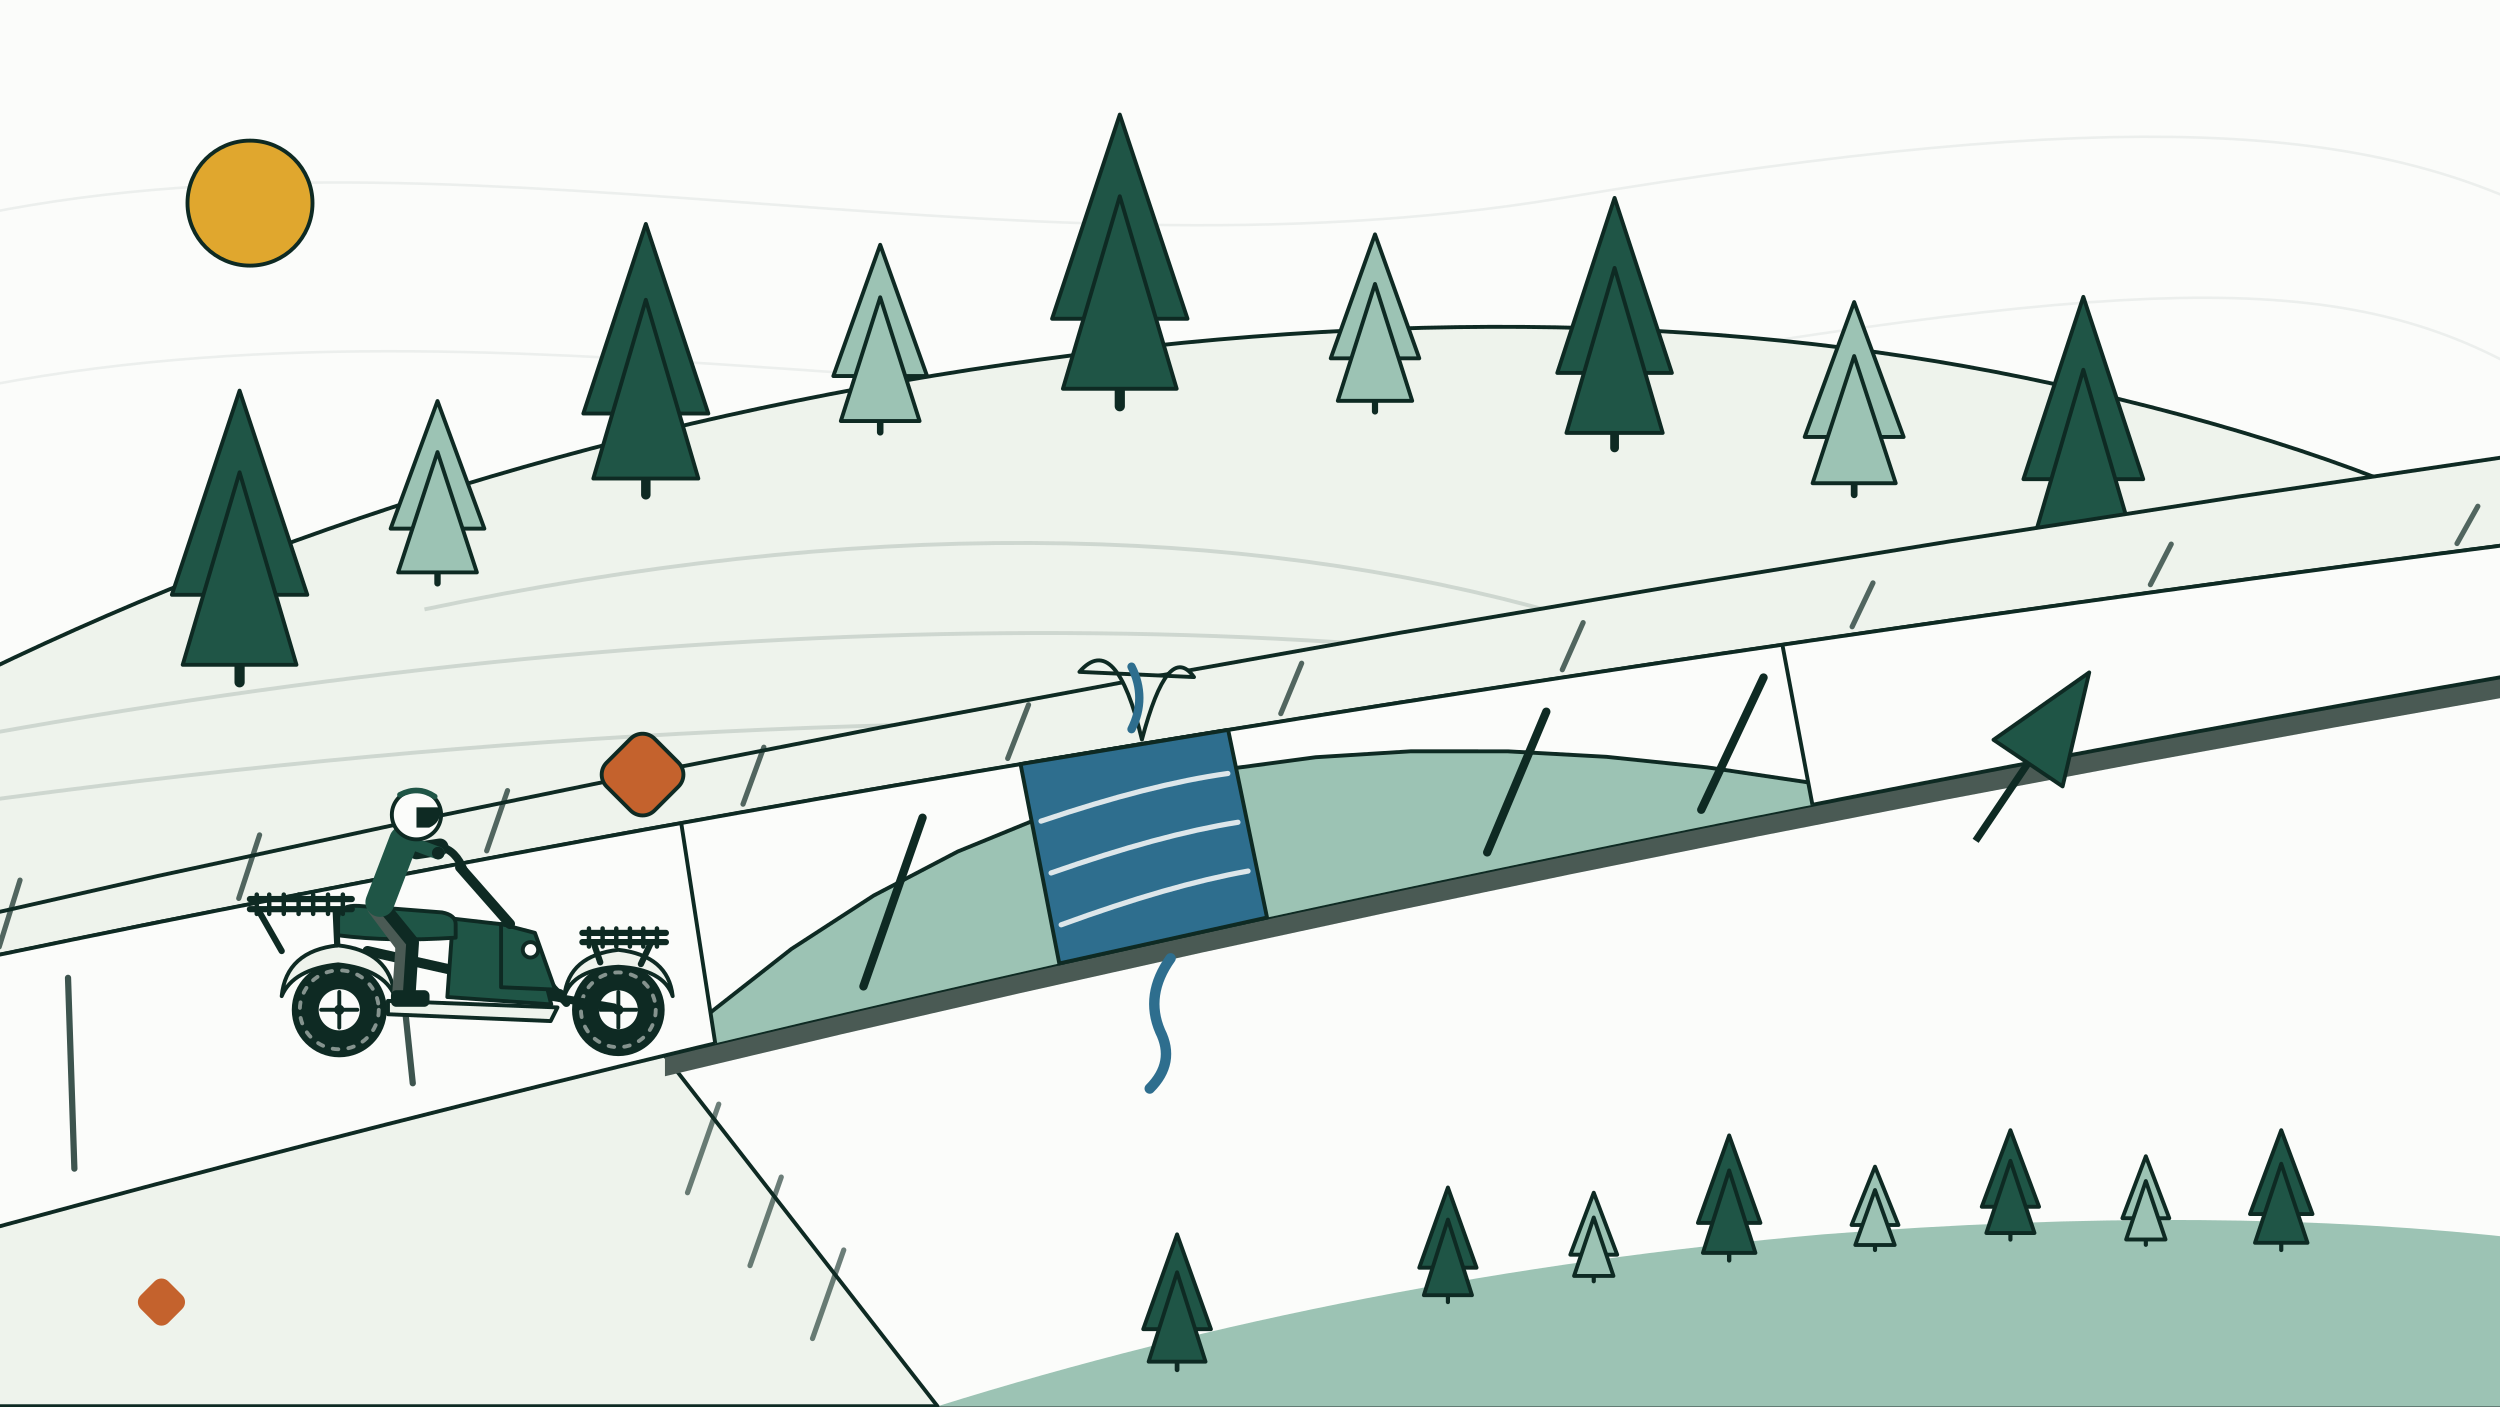
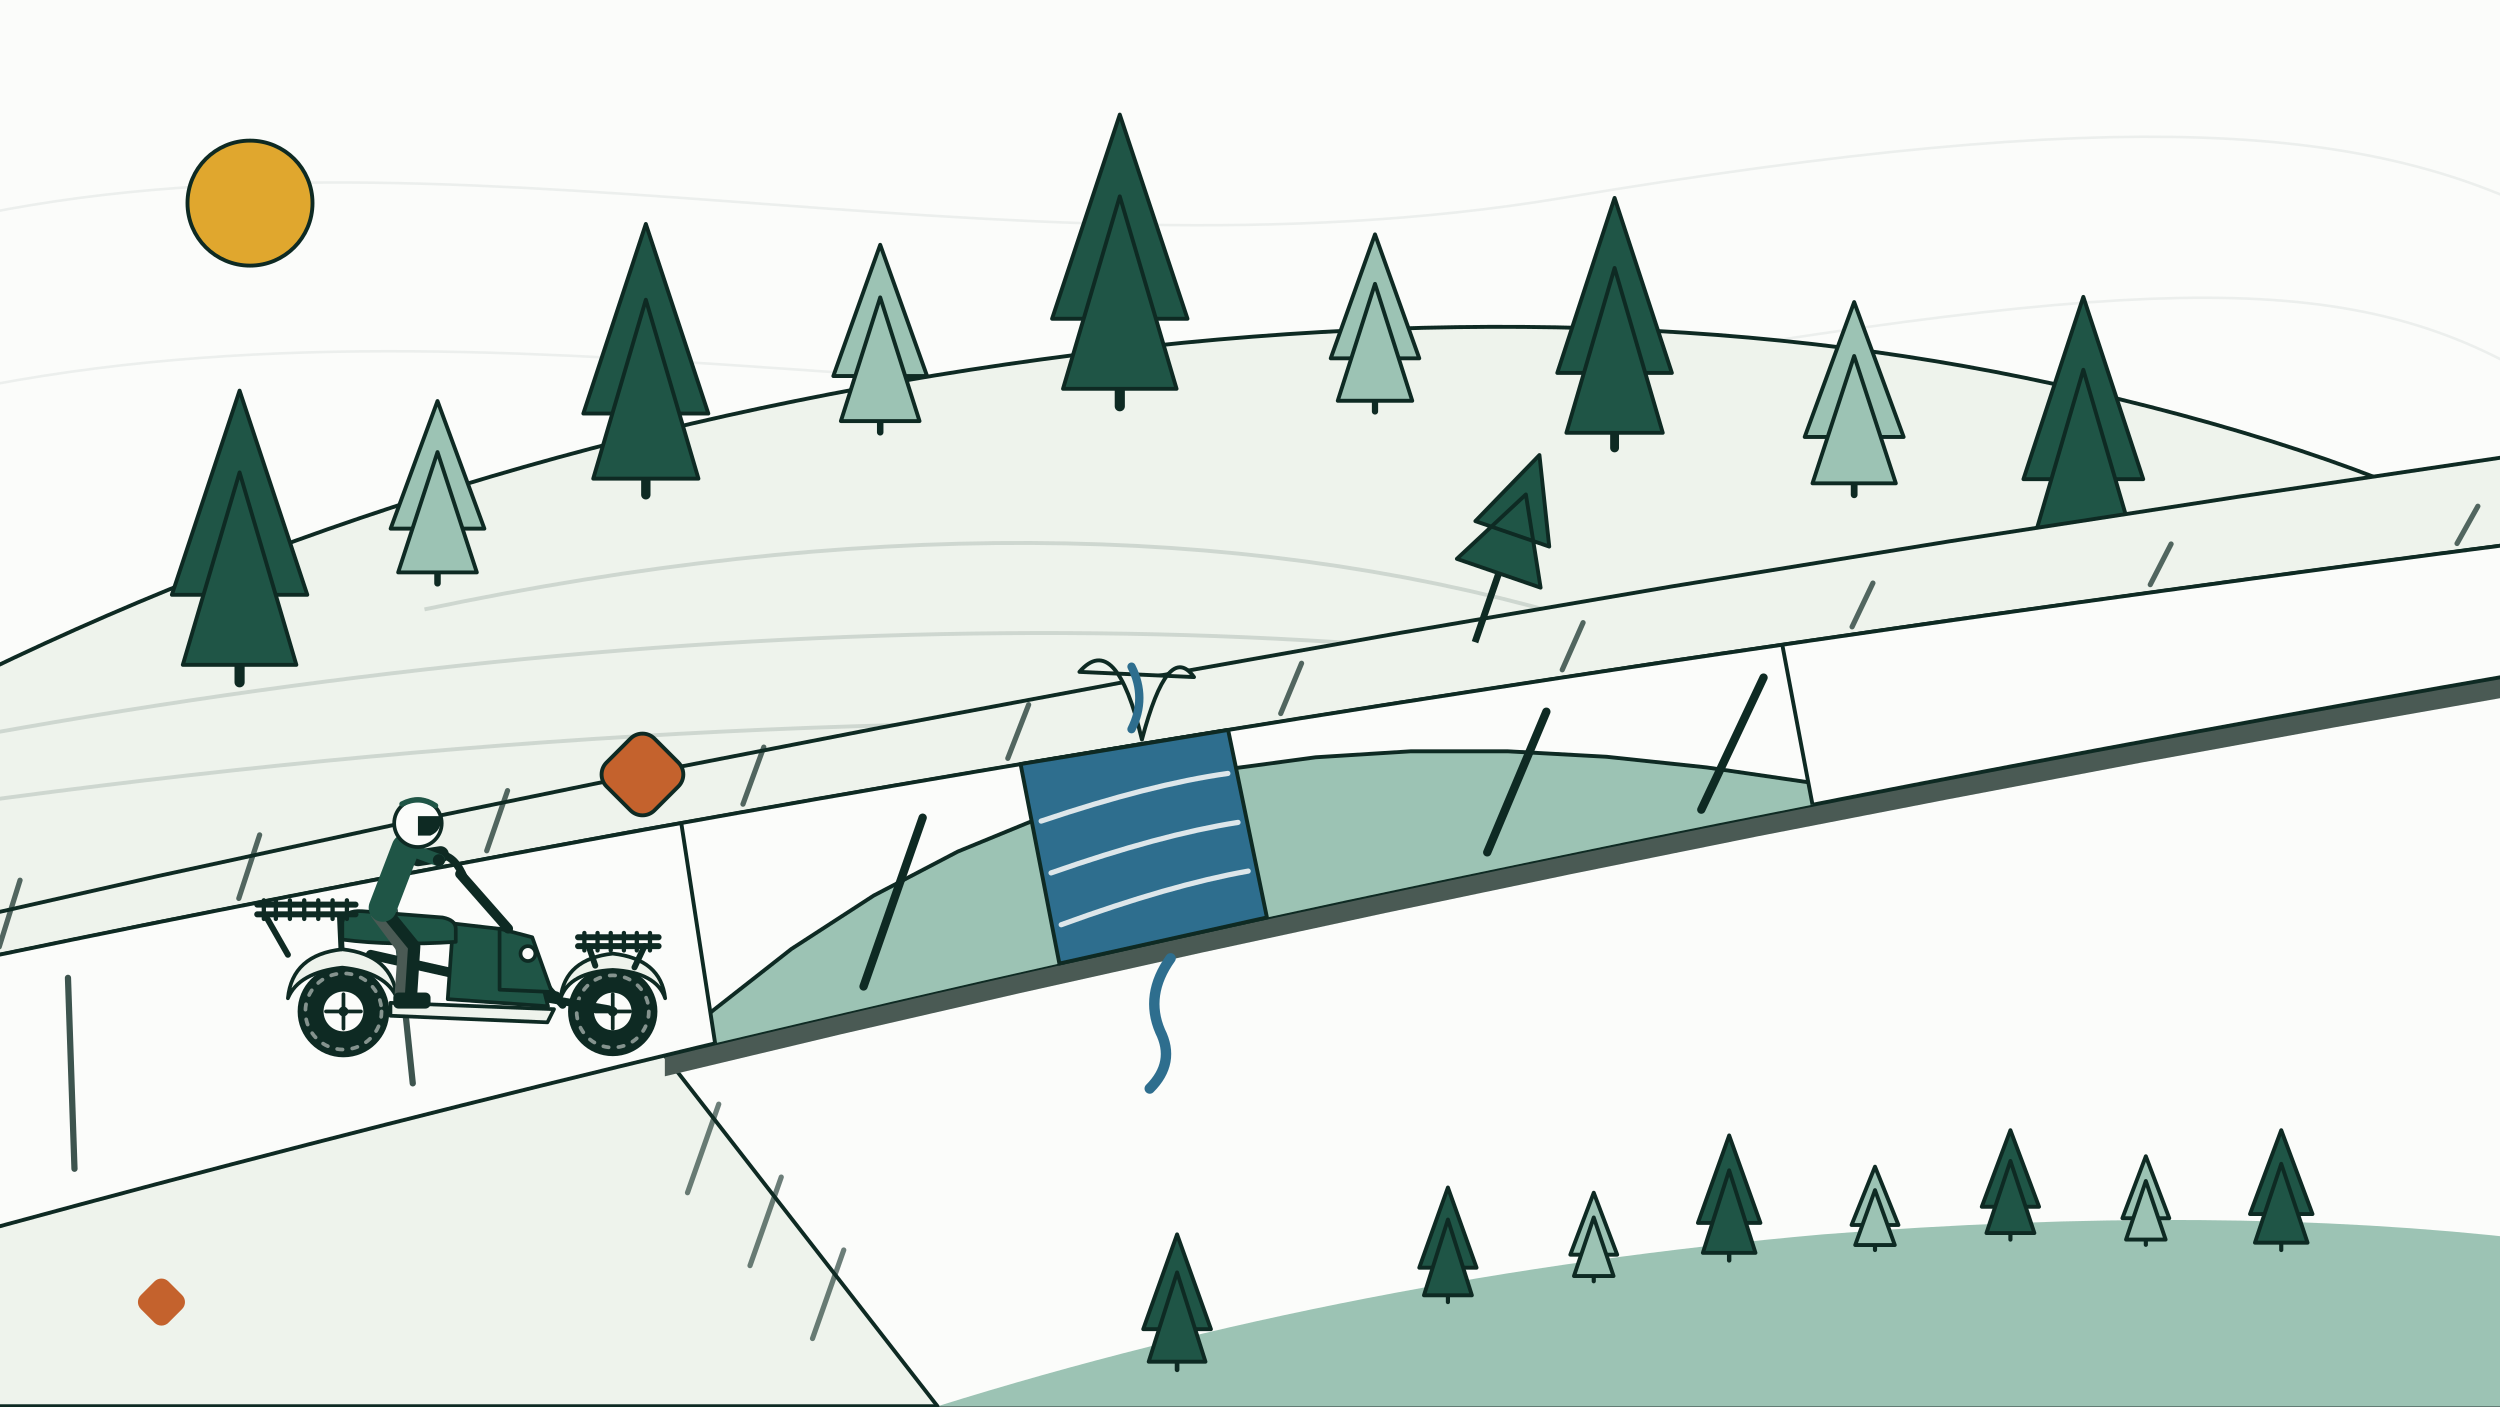
<svg xmlns="http://www.w3.org/2000/svg" viewBox="0 0 960 540" role="img">
  <rect width="960" height="540" fill="#FBFCFA" />
  <g fill="none" stroke="#0E2A23" stroke-opacity="0.06" stroke-width="1">
    <path d="M-24 86 C 168 40, 384 112, 600 76 S 912 47, 984 86" />
    <path d="M-24 152 C 192 104, 408 176, 624 140 S 912 104, 984 152" />
  </g>
-   <circle cx="96.0" cy="78.0" r="24.0" fill="#E0A72E" stroke="#0E2A23" stroke-width="1.5" />
+   <circle cx="96" cy="78" r="24" fill="#E0A72E" stroke="#0E2A23" stroke-width="1.5" />
  <path d="M-6 258 Q180 168 400 138 Q620 108 800 150 Q904 174 966 208 L966 540 L-6 540 Z" fill="#EEF3EC" stroke="#0E2A23" stroke-width="1.5" stroke-linejoin="round" />
  <g fill="none" stroke="#0E2A23" stroke-opacity="0.14" stroke-width="1.5">
-     <path d="M163.0 234.0 Q410 182.0 600.0 236.0" />
-     <path d="M-19.0 284.4 Q410 205.1 740.0 278.0" />
-     <path d="M-177.6 334.8 Q410 228.2 862.0 320.0" />
+     <path d="M163 234 Q410 182 600 236" />
+     <path d="M-19 284.4 Q410 205.1 740 278" />
+     <path d="M-177.6 334.8 Q410 228.2 862 320" />
  </g>
  <g stroke-linejoin="round" stroke-linecap="round">
-     <path d="M92.0 262.0 V250.8" stroke="#0E2A23" stroke-width="3.92" />
-     <path d="M92.0 150.0 L118.0 228.4 H66.0 Z" fill="#1F5546" stroke="#0E2A23" stroke-width="1.5" />
-     <path d="M92.0 181.36 L113.84 255.28 H70.16 Z" fill="#1F5546" stroke="#0E2A23" stroke-width="1.5" />
-     <path d="M248.0 190.0 V179.6" stroke="#0E2A23" stroke-width="3.64" />
-     <path d="M248.0 86.0 L272.0 158.8 H224.0 Z" fill="#1F5546" stroke="#0E2A23" stroke-width="1.5" />
-     <path d="M248.0 115.12 L268.16 183.76 H227.84 Z" fill="#1F5546" stroke="#0E2A23" stroke-width="1.5" />
-     <path d="M430.0 156.0 V144.8" stroke="#0E2A23" stroke-width="3.92" />
-     <path d="M430.0 44.0 L456.0 122.4 H404.0 Z" fill="#1F5546" stroke="#0E2A23" stroke-width="1.5" />
-     <path d="M430.0 75.36 L451.84 149.28 H408.16 Z" fill="#1F5546" stroke="#0E2A23" stroke-width="1.5" />
-     <path d="M620.0 172.0 V162.4" stroke="#0E2A23" stroke-width="3.36" />
-     <path d="M620.0 76.0 L642.0 143.2 H598.0 Z" fill="#1F5546" stroke="#0E2A23" stroke-width="1.5" />
-     <path d="M620.0 102.88 L638.48 166.24 H601.52 Z" fill="#1F5546" stroke="#0E2A23" stroke-width="1.5" />
-     <path d="M800.0 214.0 V204.0" stroke="#0E2A23" stroke-width="3.5" />
-     <path d="M800.0 114.0 L823.0 184.0 H777.0 Z" fill="#1F5546" stroke="#0E2A23" stroke-width="1.5" />
-     <path d="M800.0 142.0 L819.32 208.0 H780.68 Z" fill="#1F5546" stroke="#0E2A23" stroke-width="1.5" />
-     <path d="M168.0 224.0 V217.0" stroke="#0E2A23" stroke-width="2.45" />
-     <path d="M168.0 154.0 L186.0 203.0 H150.0 Z" fill="#9CC3B4" stroke="#0E2A23" stroke-width="1.5" />
-     <path d="M168.0 173.6 L183.12 219.8 H152.88 Z" fill="#9CC3B4" stroke="#0E2A23" stroke-width="1.5" />
-     <path d="M338.0 166.0 V158.8" stroke="#0E2A23" stroke-width="2.52" />
-     <path d="M338.0 94.0 L356.0 144.4 H320.0 Z" fill="#9CC3B4" stroke="#0E2A23" stroke-width="1.5" />
-     <path d="M338.0 114.16 L353.12 161.68 H322.88 Z" fill="#9CC3B4" stroke="#0E2A23" stroke-width="1.5" />
-     <path d="M528.0 158.0 V151.2" stroke="#0E2A23" stroke-width="2.38" />
-     <path d="M528.0 90.0 L545.0 137.6 H511.0 Z" fill="#9CC3B4" stroke="#0E2A23" stroke-width="1.5" />
-     <path d="M528.0 109.04 L542.28 153.92 H513.72 Z" fill="#9CC3B4" stroke="#0E2A23" stroke-width="1.5" />
-     <path d="M712.0 190.0 V182.6" stroke="#0E2A23" stroke-width="2.59" />
-     <path d="M712.0 116.0 L731.0 167.8 H693.0 Z" fill="#9CC3B4" stroke="#0E2A23" stroke-width="1.5" />
-     <path d="M712.0 136.72 L727.96 185.56 H696.04 Z" fill="#9CC3B4" stroke="#0E2A23" stroke-width="1.5" />
+     <path d="M92 262 V250.8" stroke="#0E2A23" stroke-width="3.9" />
+     <path d="M92 150 L118 228.4 H66 Z" fill="#1F5546" stroke="#0E2A23" stroke-width="1.5" />
+     <path d="M92 181.4 L113.8 255.3 H70.2 Z" fill="#1F5546" stroke="#0E2A23" stroke-width="1.5" />
+     <path d="M248 190 V179.6" stroke="#0E2A23" stroke-width="3.6" />
+     <path d="M248 86 L272 158.8 H224 Z" fill="#1F5546" stroke="#0E2A23" stroke-width="1.5" />
+     <path d="M248 115.1 L268.2 183.8 H227.8 Z" fill="#1F5546" stroke="#0E2A23" stroke-width="1.5" />
+     <path d="M430 156 V144.8" stroke="#0E2A23" stroke-width="3.9" />
+     <path d="M430 44 L456 122.4 H404 Z" fill="#1F5546" stroke="#0E2A23" stroke-width="1.5" />
+     <path d="M430 75.4 L451.8 149.3 H408.2 Z" fill="#1F5546" stroke="#0E2A23" stroke-width="1.5" />
+     <path d="M620 172 V162.4" stroke="#0E2A23" stroke-width="3.4" />
+     <path d="M620 76 L642 143.2 H598 Z" fill="#1F5546" stroke="#0E2A23" stroke-width="1.5" />
+     <path d="M620 102.9 L638.5 166.2 H601.5 Z" fill="#1F5546" stroke="#0E2A23" stroke-width="1.5" />
+     <path d="M800 214 V204" stroke="#0E2A23" stroke-width="3.5" />
+     <path d="M800 114 L823 184 H777 Z" fill="#1F5546" stroke="#0E2A23" stroke-width="1.5" />
+     <path d="M800 142 L819.3 208 H780.7 Z" fill="#1F5546" stroke="#0E2A23" stroke-width="1.5" />
+     <path d="M168 224 V217" stroke="#0E2A23" stroke-width="2.5" />
+     <path d="M168 154 L186 203 H150 Z" fill="#9CC3B4" stroke="#0E2A23" stroke-width="1.5" />
+     <path d="M168 173.6 L183.1 219.8 H152.9 Z" fill="#9CC3B4" stroke="#0E2A23" stroke-width="1.5" />
+     <path d="M338 166 V158.8" stroke="#0E2A23" stroke-width="2.5" />
+     <path d="M338 94 L356 144.4 H320 Z" fill="#9CC3B4" stroke="#0E2A23" stroke-width="1.5" />
+     <path d="M338 114.2 L353.1 161.7 H322.9 Z" fill="#9CC3B4" stroke="#0E2A23" stroke-width="1.5" />
+     <path d="M528 158 V151.2" stroke="#0E2A23" stroke-width="2.4" />
+     <path d="M528 90 L545 137.6 H511 Z" fill="#9CC3B4" stroke="#0E2A23" stroke-width="1.5" />
+     <path d="M528 109 L542.3 153.9 H513.7 Z" fill="#9CC3B4" stroke="#0E2A23" stroke-width="1.5" />
+     <path d="M712 190 V182.6" stroke="#0E2A23" stroke-width="2.6" />
+     <path d="M712 116 L731 167.8 H693 Z" fill="#9CC3B4" stroke="#0E2A23" stroke-width="1.5" />
+     <path d="M712 136.7 L728 185.6 H696 Z" fill="#9CC3B4" stroke="#0E2A23" stroke-width="1.5" />
  </g>
-   <path d="M255 405 L255.34 405.28 L323.21 389.14 L391.93 373.32 L461.49 357.8 L531.89 342.6 L603.13 327.72 L675.22 313.15 L748.15 298.89 L821.93 284.95 L896.54 271.32 L972.0 258.0 L972 540 L360 540 Z" fill="#FBFCFA" />
+   <path d="M255 405 L255.3 405.3 L323.2 389.1 L391.9 373.3 L461.5 357.8 L531.9 342.6 L603.1 327.7 L675.2 313.1 L748.2 298.9 L821.9 284.9 L896.5 271.3 L972 258 L972 540 L360 540 Z" fill="#FBFCFA" />
  <path d="M360 540 Q520 490 700 474 Q852 462 972 476 L972 540 Z" fill="#9CC3B4" />
  <g stroke-linejoin="round" stroke-linecap="round">
-     <path d="M452.0 526.0 V520.8" stroke="#0E2A23" stroke-width="1.82" />
-     <path d="M452.0 474.0 L465.0 510.4 H439.0 Z" fill="#1F5546" stroke="#0E2A23" stroke-width="1.5" />
-     <path d="M452.0 488.56 L462.92 522.88 H441.08 Z" fill="#1F5546" stroke="#0E2A23" stroke-width="1.5" />
-     <path d="M556.0 500.0 V495.6" stroke="#0E2A23" stroke-width="1.6" />
-     <path d="M556.0 456.0 L567.0 486.8 H545.0 Z" fill="#1F5546" stroke="#0E2A23" stroke-width="1.5" />
-     <path d="M556.0 468.32 L565.24 497.36 H546.76 Z" fill="#1F5546" stroke="#0E2A23" stroke-width="1.5" />
-     <path d="M664.0 484.0 V479.2" stroke="#0E2A23" stroke-width="1.68" />
-     <path d="M664.0 436.0 L676.0 469.6 H652.0 Z" fill="#1F5546" stroke="#0E2A23" stroke-width="1.5" />
-     <path d="M664.0 449.44 L674.08 481.12 H653.92 Z" fill="#1F5546" stroke="#0E2A23" stroke-width="1.5" />
-     <path d="M772.0 476.0 V471.8" stroke="#0E2A23" stroke-width="1.6" />
-     <path d="M772.0 434.0 L783.0 463.4 H761.0 Z" fill="#1F5546" stroke="#0E2A23" stroke-width="1.5" />
-     <path d="M772.0 445.76 L781.24 473.48 H762.76 Z" fill="#1F5546" stroke="#0E2A23" stroke-width="1.5" />
-     <path d="M876.0 480.0 V475.4" stroke="#0E2A23" stroke-width="1.61" />
-     <path d="M876.0 434.0 L888.0 466.2 H864.0 Z" fill="#1F5546" stroke="#0E2A23" stroke-width="1.5" />
-     <path d="M876.0 446.88 L886.08 477.24 H865.92 Z" fill="#1F5546" stroke="#0E2A23" stroke-width="1.5" />
-     <path d="M612.0 492.0 V488.6" stroke="#0E2A23" stroke-width="1.6" />
-     <path d="M612.0 458.0 L621.0 481.8 H603.0 Z" fill="#9CC3B4" stroke="#0E2A23" stroke-width="1.5" />
-     <path d="M612.0 467.52 L619.56 489.96 H604.44 Z" fill="#9CC3B4" stroke="#0E2A23" stroke-width="1.5" />
-     <path d="M720.0 480.0 V476.8" stroke="#0E2A23" stroke-width="1.6" />
-     <path d="M720.0 448.0 L729.0 470.4 H711.0 Z" fill="#9CC3B4" stroke="#0E2A23" stroke-width="1.5" />
-     <path d="M720.0 456.96 L727.56 478.08 H712.44 Z" fill="#9CC3B4" stroke="#0E2A23" stroke-width="1.5" />
-     <path d="M824.0 478.0 V474.6" stroke="#0E2A23" stroke-width="1.6" />
-     <path d="M824.0 444.0 L833.0 467.8 H815.0 Z" fill="#9CC3B4" stroke="#0E2A23" stroke-width="1.5" />
-     <path d="M824.0 453.52 L831.56 475.96 H816.44 Z" fill="#9CC3B4" stroke="#0E2A23" stroke-width="1.5" />
+     <path d="M452 526 V520.8" stroke="#0E2A23" stroke-width="1.8" />
+     <path d="M452 474 L465 510.4 H439 Z" fill="#1F5546" stroke="#0E2A23" stroke-width="1.5" />
+     <path d="M452 488.6 L462.9 522.9 H441.1 Z" fill="#1F5546" stroke="#0E2A23" stroke-width="1.5" />
+     <path d="M556 500 V495.6" stroke="#0E2A23" stroke-width="1.6" />
+     <path d="M556 456 L567 486.8 H545 Z" fill="#1F5546" stroke="#0E2A23" stroke-width="1.5" />
+     <path d="M556 468.3 L565.2 497.4 H546.8 Z" fill="#1F5546" stroke="#0E2A23" stroke-width="1.5" />
+     <path d="M664 484 V479.2" stroke="#0E2A23" stroke-width="1.7" />
+     <path d="M664 436 L676 469.6 H652 Z" fill="#1F5546" stroke="#0E2A23" stroke-width="1.5" />
+     <path d="M664 449.4 L674.1 481.1 H653.9 Z" fill="#1F5546" stroke="#0E2A23" stroke-width="1.5" />
+     <path d="M772 476 V471.8" stroke="#0E2A23" stroke-width="1.6" />
+     <path d="M772 434 L783 463.4 H761 Z" fill="#1F5546" stroke="#0E2A23" stroke-width="1.5" />
+     <path d="M772 445.8 L781.2 473.5 H762.8 Z" fill="#1F5546" stroke="#0E2A23" stroke-width="1.5" />
+     <path d="M876 480 V475.4" stroke="#0E2A23" stroke-width="1.6" />
+     <path d="M876 434 L888 466.2 H864 Z" fill="#1F5546" stroke="#0E2A23" stroke-width="1.5" />
+     <path d="M876 446.9 L886.1 477.2 H865.9 Z" fill="#1F5546" stroke="#0E2A23" stroke-width="1.5" />
+     <path d="M612 492 V488.6" stroke="#0E2A23" stroke-width="1.6" />
+     <path d="M612 458 L621 481.8 H603 Z" fill="#9CC3B4" stroke="#0E2A23" stroke-width="1.5" />
+     <path d="M612 467.5 L619.6 490 H604.4 Z" fill="#9CC3B4" stroke="#0E2A23" stroke-width="1.5" />
+     <path d="M720 480 V476.8" stroke="#0E2A23" stroke-width="1.6" />
+     <path d="M720 448 L729 470.4 H711 Z" fill="#9CC3B4" stroke="#0E2A23" stroke-width="1.5" />
+     <path d="M720 457 L727.6 478.1 H712.4 Z" fill="#9CC3B4" stroke="#0E2A23" stroke-width="1.5" />
+     <path d="M824 478 V474.6" stroke="#0E2A23" stroke-width="1.6" />
+     <path d="M824 444 L833 467.8 H815 Z" fill="#9CC3B4" stroke="#0E2A23" stroke-width="1.5" />
+     <path d="M824 453.5 L831.6 476 H816.4 Z" fill="#9CC3B4" stroke="#0E2A23" stroke-width="1.5" />
  </g>
  <path d="M255 405 L360 540" stroke="#0E2A23" stroke-width="1.5" stroke-linecap="round" />
  <g fill="none" stroke="#0E2A23" stroke-width="2" stroke-linecap="round" opacity="0.6">
    <path d="M276 424 l-12 34 M300 452 l-12 34 M324 480 l-12 34" />
  </g>
-   <path d="M255.34 405.28 L323.21 389.14 L391.93 373.32 L461.49 357.8 L531.89 342.6 L603.13 327.72 L675.22 313.15 L748.15 298.89 L821.93 284.95 L896.54 271.32 L972.0 258.0 L972.0 266.0 L896.54 279.32 L821.93 292.95 L748.15 306.89 L675.22 321.15 L603.13 335.72 L531.89 350.6 L461.49 365.8 L391.93 381.32 L323.21 397.14 L255.34 413.28 Z" fill="#4A5A54" />
-   <path d="M-26.0 372.0 L60.66 354.16 L150.24 336.64 L242.74 319.44 L338.16 302.56 L436.5 286.0 L537.76 269.76 L641.94 253.84 L749.04 238.24 L859.06 222.96 L972.0 208.0 L972.0 174.0 L859.06 190.76 L749.04 207.84 L641.94 225.24 L537.76 242.96 L436.5 261.0 L338.16 279.36 L242.74 298.04 L150.24 317.04 L60.66 336.36 L-26.0 356.0 Z" fill="#EEF3EC" stroke="#0E2A23" stroke-width="1.5" stroke-linejoin="round" />
+   <path d="M255.3 405.3 L323.2 389.1 L391.9 373.3 L461.5 357.8 L531.9 342.6 L603.1 327.7 L675.2 313.1 L748.2 298.9 L821.9 284.9 L896.5 271.3 L972 258 L972 266 L896.5 279.3 L821.9 292.9 L748.2 306.9 L675.2 321.1 L603.1 335.7 L531.9 350.6 L461.5 365.8 L391.9 381.3 L323.2 397.1 L255.3 413.3 Z" fill="#4A5A54" />
+   <path d="M-26 372 L60.7 354.2 L150.2 336.6 L242.7 319.4 L338.2 302.6 L436.5 286 L537.8 269.8 L641.9 253.8 L749 238.2 L859.1 223 L972 208 L972 174 L859.1 190.8 L749 207.8 L641.9 225.2 L537.8 243 L436.5 261 L338.2 279.4 L242.7 298 L150.2 317 L60.7 336.4 L-26 356 Z" fill="#EEF3EC" stroke="#0E2A23" stroke-width="1.5" stroke-linejoin="round" />
  <g fill="none" stroke="#0E2A23" stroke-width="2" stroke-linecap="round" opacity="0.7">
-     <path d="M-0.31 363.61 l8 -25.64" />
-     <path d="M91.68 344.99 l8 -24.38" />
-     <path d="M186.89 326.72 l8 -23.12" />
-     <path d="M285.32 308.8 l8 -21.86" />
-     <path d="M386.96 291.24 l8 -20.6" />
-     <path d="M491.83 274.03 l8 -19.34" />
-     <path d="M599.92 257.17 l8 -18.08" />
-     <path d="M711.22 240.66 l8 -16.82" />
-     <path d="M825.75 224.51 l8 -15.56" />
-     <path d="M943.49 208.71 l8 -14.3" />
+     <path d="M-0.3 363.6 l8 -25.6" />
+     <path d="M91.7 345 l8 -24.4" />
+     <path d="M186.9 326.7 l8 -23.1" />
+     <path d="M285.3 308.8 l8 -21.9" />
+     <path d="M387 291.2 l8 -20.6" />
+     <path d="M491.8 274 l8 -19.3" />
+     <path d="M599.9 257.2 l8 -18.1" />
+     <path d="M711.2 240.7 l8 -16.8" />
+     <path d="M825.7 224.5 l8 -15.6" />
+     <path d="M943.5 208.7 l8 -14.3" />
  </g>
  <path d="M-26 372 Q400 282 972 208 L972 258 Q430 352 -26 478 Z" fill="#FBFCFA" stroke="#0E2A23" stroke-width="1.5" stroke-linejoin="round" />
-   <path d="M272.82 388.79 L303.9 364.4 L335.53 343.87 L367.82 326.97 L400.89 313.43 L434.79 303.04 L469.56 295.56 L505.21 290.78 L541.7 288.5 L578.97 288.51 L616.92 290.62 L655.44 294.65 L694.36 300.44 L695.97 309.04 L659.7 316.24 L623.65 323.52 L587.8 330.88 L552.16 338.32 L516.73 345.84 L481.52 353.43 L446.51 361.1 L411.72 368.85 L377.13 376.68 L342.76 384.59 L308.6 392.57 L274.65 400.64 Z" fill="#9CC3B4" />
-   <path d="M272.82 388.79 L303.9 364.4 L335.53 343.87 L367.82 326.97 L400.89 313.43 L434.79 303.04 L469.56 295.56 L505.21 290.78 L541.7 288.5 L578.97 288.51 L616.92 290.62 L655.44 294.65 L694.36 300.44" fill="none" stroke="#0E2A23" stroke-width="1.5" />
-   <path d="M261.59 316.04 L274.65 400.64" stroke="#0E2A23" stroke-width="1.5" />
-   <path d="M684.43 247.56 L695.97 309.04" stroke="#0E2A23" stroke-width="1.5" />
+   <path d="M272.8 388.8 L303.9 364.4 L335.5 343.9 L367.8 327 L400.9 313.4 L434.8 303 L469.6 295.6 L505.2 290.8 L541.7 288.5 L579 288.5 L616.9 290.6 L655.4 294.7 L694.4 300.4 L696 309 L659.7 316.2 L623.6 323.5 L587.8 330.9 L552.2 338.3 L516.7 345.8 L481.5 353.4 L446.5 361.1 L411.7 368.9 L377.1 376.7 L342.8 384.6 L308.6 392.6 L274.6 400.6 Z" fill="#9CC3B4" />
+   <path d="M272.8 388.8 L303.9 364.4 L335.5 343.9 L367.8 327 L400.9 313.4 L434.8 303 L469.6 295.6 L505.2 290.8 L541.7 288.5 L579 288.5 L616.9 290.6 L655.4 294.7 L694.4 300.4" fill="none" stroke="#0E2A23" stroke-width="1.5" />
+   <path d="M261.6 316 L274.6 400.6" stroke="#0E2A23" stroke-width="1.5" />
+   <path d="M684.4 247.6 L696 309" stroke="#0E2A23" stroke-width="1.5" />
  <g fill="none" stroke="#0E2A23" stroke-width="2.4" stroke-linecap="round" opacity="0.8">
-     <path d="M26.12 375.5 L28.56 448.75" />
-     <path d="M151.58 349.55 L158.5 415.97" />
+     <path d="M26.1 375.5 L28.6 448.8" />
+     <path d="M151.6 349.6 L158.5 416" />
  </g>
  <g fill="none" stroke="#0E2A23" stroke-width="3.2" stroke-linecap="round">
-     <path d="M354.26 314.01 L331.56 378.77" />
-     <path d="M472.0 293.4 L450.0 352.6" />
-     <path d="M593.78 273.3 L571.08 327.31" />
-     <path d="M677.2 260.18 L653.28 310.94" />
+     <path d="M354.3 314 L331.6 378.8" />
+     <path d="M472 293.4 L450 352.6" />
+     <path d="M593.8 273.3 L571.1 327.3" />
+     <path d="M677.2 260.2 L653.3 310.9" />
  </g>
-   <path d="M414.5 258.0 Q428.5 242.0 438.5 284.0 Q448.5 246.0 458.5 260.0 Z" fill="#EEF3EC" stroke="#0E2A23" stroke-width="1.5" stroke-linejoin="round" />
+   <path d="M414.5 258 Q428.5 242 438.5 284 Q448.5 246 458.5 260 Z" fill="#EEF3EC" stroke="#0E2A23" stroke-width="1.5" stroke-linejoin="round" />
  <g fill="none" stroke="#2E6E8E" stroke-linecap="round">
-     <path d="M434.5 256.0 q6 12 0 24" stroke-width="3.2" />
-     <path d="M449.5 368.0 q-10 14 -4 28 q6 12 -4 22" stroke-width="4" />
+     <path d="M434.5 256 q6 12 0 24" stroke-width="3.2" />
+     <path d="M449.5 368 q-10 14 -4 28 q6 12 -4 22" stroke-width="4" />
  </g>
-   <path d="M391.89 293.41 L471.61 280.28 L486.54 352.34 L406.76 369.96 Z" fill="#2E6E8E" stroke="#0E2A23" stroke-width="1.5" stroke-linejoin="round" />
+   <path d="M391.9 293.4 L471.6 280.3 L486.5 352.3 L406.8 370 Z" fill="#2E6E8E" stroke="#0E2A23" stroke-width="1.5" stroke-linejoin="round" />
  <g fill="none" stroke="#FBFCFA" stroke-width="2" stroke-linecap="round" opacity="0.85">
-     <path d="M399.75 315.32 Q441.62 301.17 471.49 297.02" />
-     <path d="M403.62 335.22 Q445.5 320.49 475.37 315.75" />
-     <path d="M407.49 355.12 Q449.37 339.8 479.25 334.49" />
+     <path d="M399.8 315.3 Q441.6 301.2 471.5 297" />
+     <path d="M403.6 335.2 Q445.5 320.5 475.4 315.8" />
+     <path d="M407.5 355.1 Q449.4 339.8 479.3 334.5" />
  </g>
-   <g transform="rotate(34 758.64 322.88)" stroke="#0E2A23" stroke-linejoin="round">
-     <path d="M758.64 322.88 V284.88" stroke-width="2.8" />
-     <path d="M758.64 244.88 L774.64 286.88 H742.64 Z" fill="#1F5546" stroke-width="1.5" />
+   <g transform="rotate(19 566.4 246.6)" stroke="#0E2A23" stroke-linejoin="round">
+     <path d="M566.4 246.6 V216.6" stroke-width="2.6" />
+     <path d="M566.4 170.6 L581.4 202.6 H551.4 Z M566.4 186.6 L583.4 218.6 H549.4 Z" fill="#1F5546" stroke-width="1.5" />
  </g>
-   <g transform="translate(176.0 406.0) scale(1.14 1.14)">
+   <g transform="translate(176 406) scale(1.1 1.1)">
    <g stroke-linecap="round" stroke-linejoin="round">
      <circle cx="-40.1" cy="-16" r="16.0" fill="#0E2A23" />
      <circle cx="-40.1" cy="-16" r="13.3" fill="none" stroke="#FBFCFA" stroke-width="1.3" stroke-dasharray="1.9 3.4" opacity="0.5" />
-       <circle cx="-40.1" cy="-16" r="7.6" fill="#FBFCFA" stroke="#0E2A23" stroke-width="1.32" />
-       <path d="M-40.1 -22 V-10 M-46.2 -16 H-34.0" stroke="#0E2A23" stroke-width="1.32" />
+       <circle cx="-40.1" cy="-16" r="7.6" fill="#FBFCFA" stroke="#0E2A23" stroke-width="1.3" />
+       <path d="M-40.1 -22 V-10 M-46.2 -16 H-34" stroke="#0E2A23" stroke-width="1.3" />
      <circle cx="-40.1" cy="-16" r="1.7" fill="#0E2A23" />
      <circle cx="53.9" cy="-16" r="15.6" fill="#0E2A23" />
      <circle cx="53.9" cy="-16" r="12.6" fill="none" stroke="#FBFCFA" stroke-width="1.3" stroke-dasharray="1.9 3.4" opacity="0.5" />
-       <circle cx="53.9" cy="-16" r="7.2" fill="#FBFCFA" stroke="#0E2A23" stroke-width="1.32" />
-       <path d="M53.9 -22 V-10 M47.8 -16 H60.0" stroke="#0E2A23" stroke-width="1.32" />
+       <circle cx="53.9" cy="-16" r="7.2" fill="#FBFCFA" stroke="#0E2A23" stroke-width="1.3" />
+       <path d="M53.9 -22 V-10 M47.8 -16 H60" stroke="#0E2A23" stroke-width="1.3" />
      <circle cx="53.9" cy="-16" r="1.7" fill="#0E2A23" />
      <path d="M34.1 -21.3 L-30.6 -35.8" stroke="#0E2A23" stroke-width="3.4" />
      <path d="M52.4 -16.8 L17.4 -22.8" stroke="#0E2A23" stroke-width="2.7" />
      <path d="M17.4 -39.6 L36.4 -18.3" stroke="#0E2A23" stroke-width="2.7" />
-       <path d="M72.2 -20.6 Q70.7 -34.3 53.9 -36.2 Q37.2 -34.3 35.7 -20.6 Q38.7 -29.7 53.9 -30.5 Q69.1 -29.7 72.2 -20.6 Z" fill="#EEF3EC" stroke="#0E2A23" stroke-width="1.32" />
-       <path d="M-21.4 -20.6 Q-23 -35.8 -40.5 -37.7 Q-58 -35.8 -59.5 -20.6 Q-55.7 -29.7 -40.5 -31.3 Q-25.2 -29.7 -21.4 -20.6 Z" fill="#EEF3EC" stroke="#0E2A23" stroke-width="1.32" />
-       <path d="M33.4 -16.8 L-23.7 -19 L-23.7 -14.5 L31.1 -12.2 Z" fill="#EEF3EC" stroke="#0E2A23" stroke-width="1.32" />
-       <path d="M14.7 -44.8 L-1.8 -46.7 L-3.7 -20.3 L31.3 -17.8 L26.4 -37.5 Z" fill="#1F5546" stroke="#0E2A23" stroke-width="1.32" />
-       <path d="M32.6 -22.8 L25.8 -41.9 L14.4 -44.9 L14.4 -23.6 Z" fill="#1F5546" stroke="#0E2A23" stroke-width="1.32" />
-       <circle cx="24.3" cy="-36.2" r="2.6" fill="#FBFCFA" stroke="#0E2A23" stroke-width="1.32" />
-       <path d="M-0.9 -40.3 L-0.9 -44.9 Q-0.9 -47.9 -5.5 -48.8 L-33.6 -51 Q-39.7 -51.4 -40.5 -47.2 L-40.5 -41.1 Q-23 -38.8 -0.9 -40.3 Z" fill="#1F5546" stroke="#0E2A23" stroke-width="1.32" />
+       <path d="M72.2 -20.6 Q70.7 -34.3 53.9 -36.2 Q37.2 -34.3 35.7 -20.6 Q38.7 -29.7 53.9 -30.5 Q69.1 -29.7 72.2 -20.6 Z" fill="#EEF3EC" stroke="#0E2A23" stroke-width="1.3" />
+       <path d="M-21.4 -20.6 Q-23 -35.8 -40.5 -37.7 Q-58 -35.8 -59.5 -20.6 Q-55.7 -29.7 -40.5 -31.3 Q-25.2 -29.7 -21.4 -20.6 Z" fill="#EEF3EC" stroke="#0E2A23" stroke-width="1.3" />
+       <path d="M33.4 -16.8 L-23.7 -19 L-23.7 -14.5 L31.1 -12.2 Z" fill="#EEF3EC" stroke="#0E2A23" stroke-width="1.3" />
+       <path d="M14.7 -44.8 L-1.8 -46.7 L-3.7 -20.3 L31.3 -17.8 L26.4 -37.5 Z" fill="#1F5546" stroke="#0E2A23" stroke-width="1.3" />
+       <path d="M32.6 -22.8 L25.8 -41.9 L14.4 -44.9 L14.4 -23.6 Z" fill="#1F5546" stroke="#0E2A23" stroke-width="1.3" />
+       <circle cx="24.3" cy="-36.2" r="2.6" fill="#FBFCFA" stroke="#0E2A23" stroke-width="1.3" />
+       <path d="M-0.9 -40.3 L-0.9 -44.9 Q-0.9 -47.9 -5.5 -48.8 L-33.6 -51 Q-39.7 -51.4 -40.5 -47.2 L-40.5 -41.1 Q-23 -38.8 -0.9 -40.3 Z" fill="#1F5546" stroke="#0E2A23" stroke-width="1.3" />
      <path d="M-35.9 -53.3 H-70.2 M-35.9 -49.9 H-70.2" stroke="#0E2A23" stroke-width="2.1" />
      <path d="M-38.9 -54.8 V-48.3 M-43.9 -54.8 V-48.3 M-48.9 -54.8 V-48.3 M-53.8 -54.8 V-48.3 M-58.8 -54.8 V-48.3 M-63.7 -54.8 V-48.3 M-67.9 -54.8 V-48.3" stroke="#0E2A23" stroke-width="1.5" />
      <path d="M-41.3 -49.1 L-40.8 -38.1 M-67.1 -49.1 L-59.5 -35.8" stroke="#0E2A23" stroke-width="2.1" />
      <path d="M41.8 -41.9 H69.9 M41.8 -38.8 H69.9" stroke="#0E2A23" stroke-width="2.1" />
      <path d="M44.0 -43.4 V-37.3 M48.6 -43.4 V-37.3 M53.2 -43.4 V-37.3 M57.8 -43.4 V-37.3 M62.3 -43.4 V-37.3 M66.9 -43.4 V-37.3" stroke="#0E2A23" stroke-width="1.5" />
      <path d="M45.5 -38.8 L47.8 -32.0 M65.0 -38.8 L61.5 -31.4" stroke="#0E2A23" stroke-width="2.1" />
      <path d="M17.4 -44.9 L0.6 -64" stroke="#0E2A23" stroke-width="3.4" />
      <path d="M2.1 -62.4 Q-0.9 -70.1 -6.2 -70.8" fill="none" stroke="#0E2A23" stroke-width="2.7" />
      <path d="M-6.2 -70.8 L-14.1 -69.6" stroke="#0E2A23" stroke-width="5.8" />
    </g>
    <g stroke-linecap="round" stroke-linejoin="round">
      <path d="M-28.4 -50 L-19 -37.4 L-20.2 -20.3" fill="none" stroke="#4A5A54" stroke-width="4.3" />
      <path d="M-26.4 -52.2 L-15.4 -38.7 L-16.6 -20.3" fill="none" stroke="#0E2A23" stroke-width="4.3" />
      <rect x="-22.7" y="-22.6" width="13" height="5.6" rx="1.8" fill="#0E2A23" />
      <path d="M-26.4 -52.2 L-18.4 -73.1" stroke="#1F5546" stroke-width="9.8" />
      <path d="M-18.4 -73.1 L-6.8 -68.8" stroke="#1F5546" stroke-width="4.3" />
      <circle cx="-6.8" cy="-68.8" r="2.1" fill="#0E2A23" />
-       <circle cx="-14.1" cy="-81.7" r="8.3" fill="#FBFCFA" stroke="#0E2A23" stroke-width="1.32" />
+       <circle cx="-14.1" cy="-81.7" r="8.3" fill="#FBFCFA" stroke="#0E2A23" stroke-width="1.3" />
      <path d="M-6.13 -84.19 Q-5.47 -79.21 -9.78 -77.38 L-14.1 -77.38 L-14.1 -84.19 Z" fill="#0E2A23" />
      <path d="M-7.96 -87.84 Q-13.52 -91.58 -19.66 -88.42" fill="none" stroke="#1F5546" stroke-width="1.9" />
    </g>
  </g>
-   <rect x="-13.0" y="-13.0" width="26.0" height="26.0" rx="6.5" transform="translate(246.74 297.44) rotate(45)" fill="#C4622D" stroke="#0E2A23" stroke-width="1.5" />
-   <rect x="-7.5" y="-7.5" width="15.0" height="15.0" rx="3.75" transform="translate(62.0 500.0) rotate(45)" fill="#C4622D" />
+   <rect x="-13" y="-13" width="26" height="26" rx="6.5" transform="translate(246.7 297.4) rotate(45)" fill="#C4622D" stroke="#0E2A23" stroke-width="1.5" />
+   <rect x="-7.5" y="-7.5" width="15" height="15" rx="3.8" transform="translate(62 500) rotate(45)" fill="#C4622D" />
</svg>
